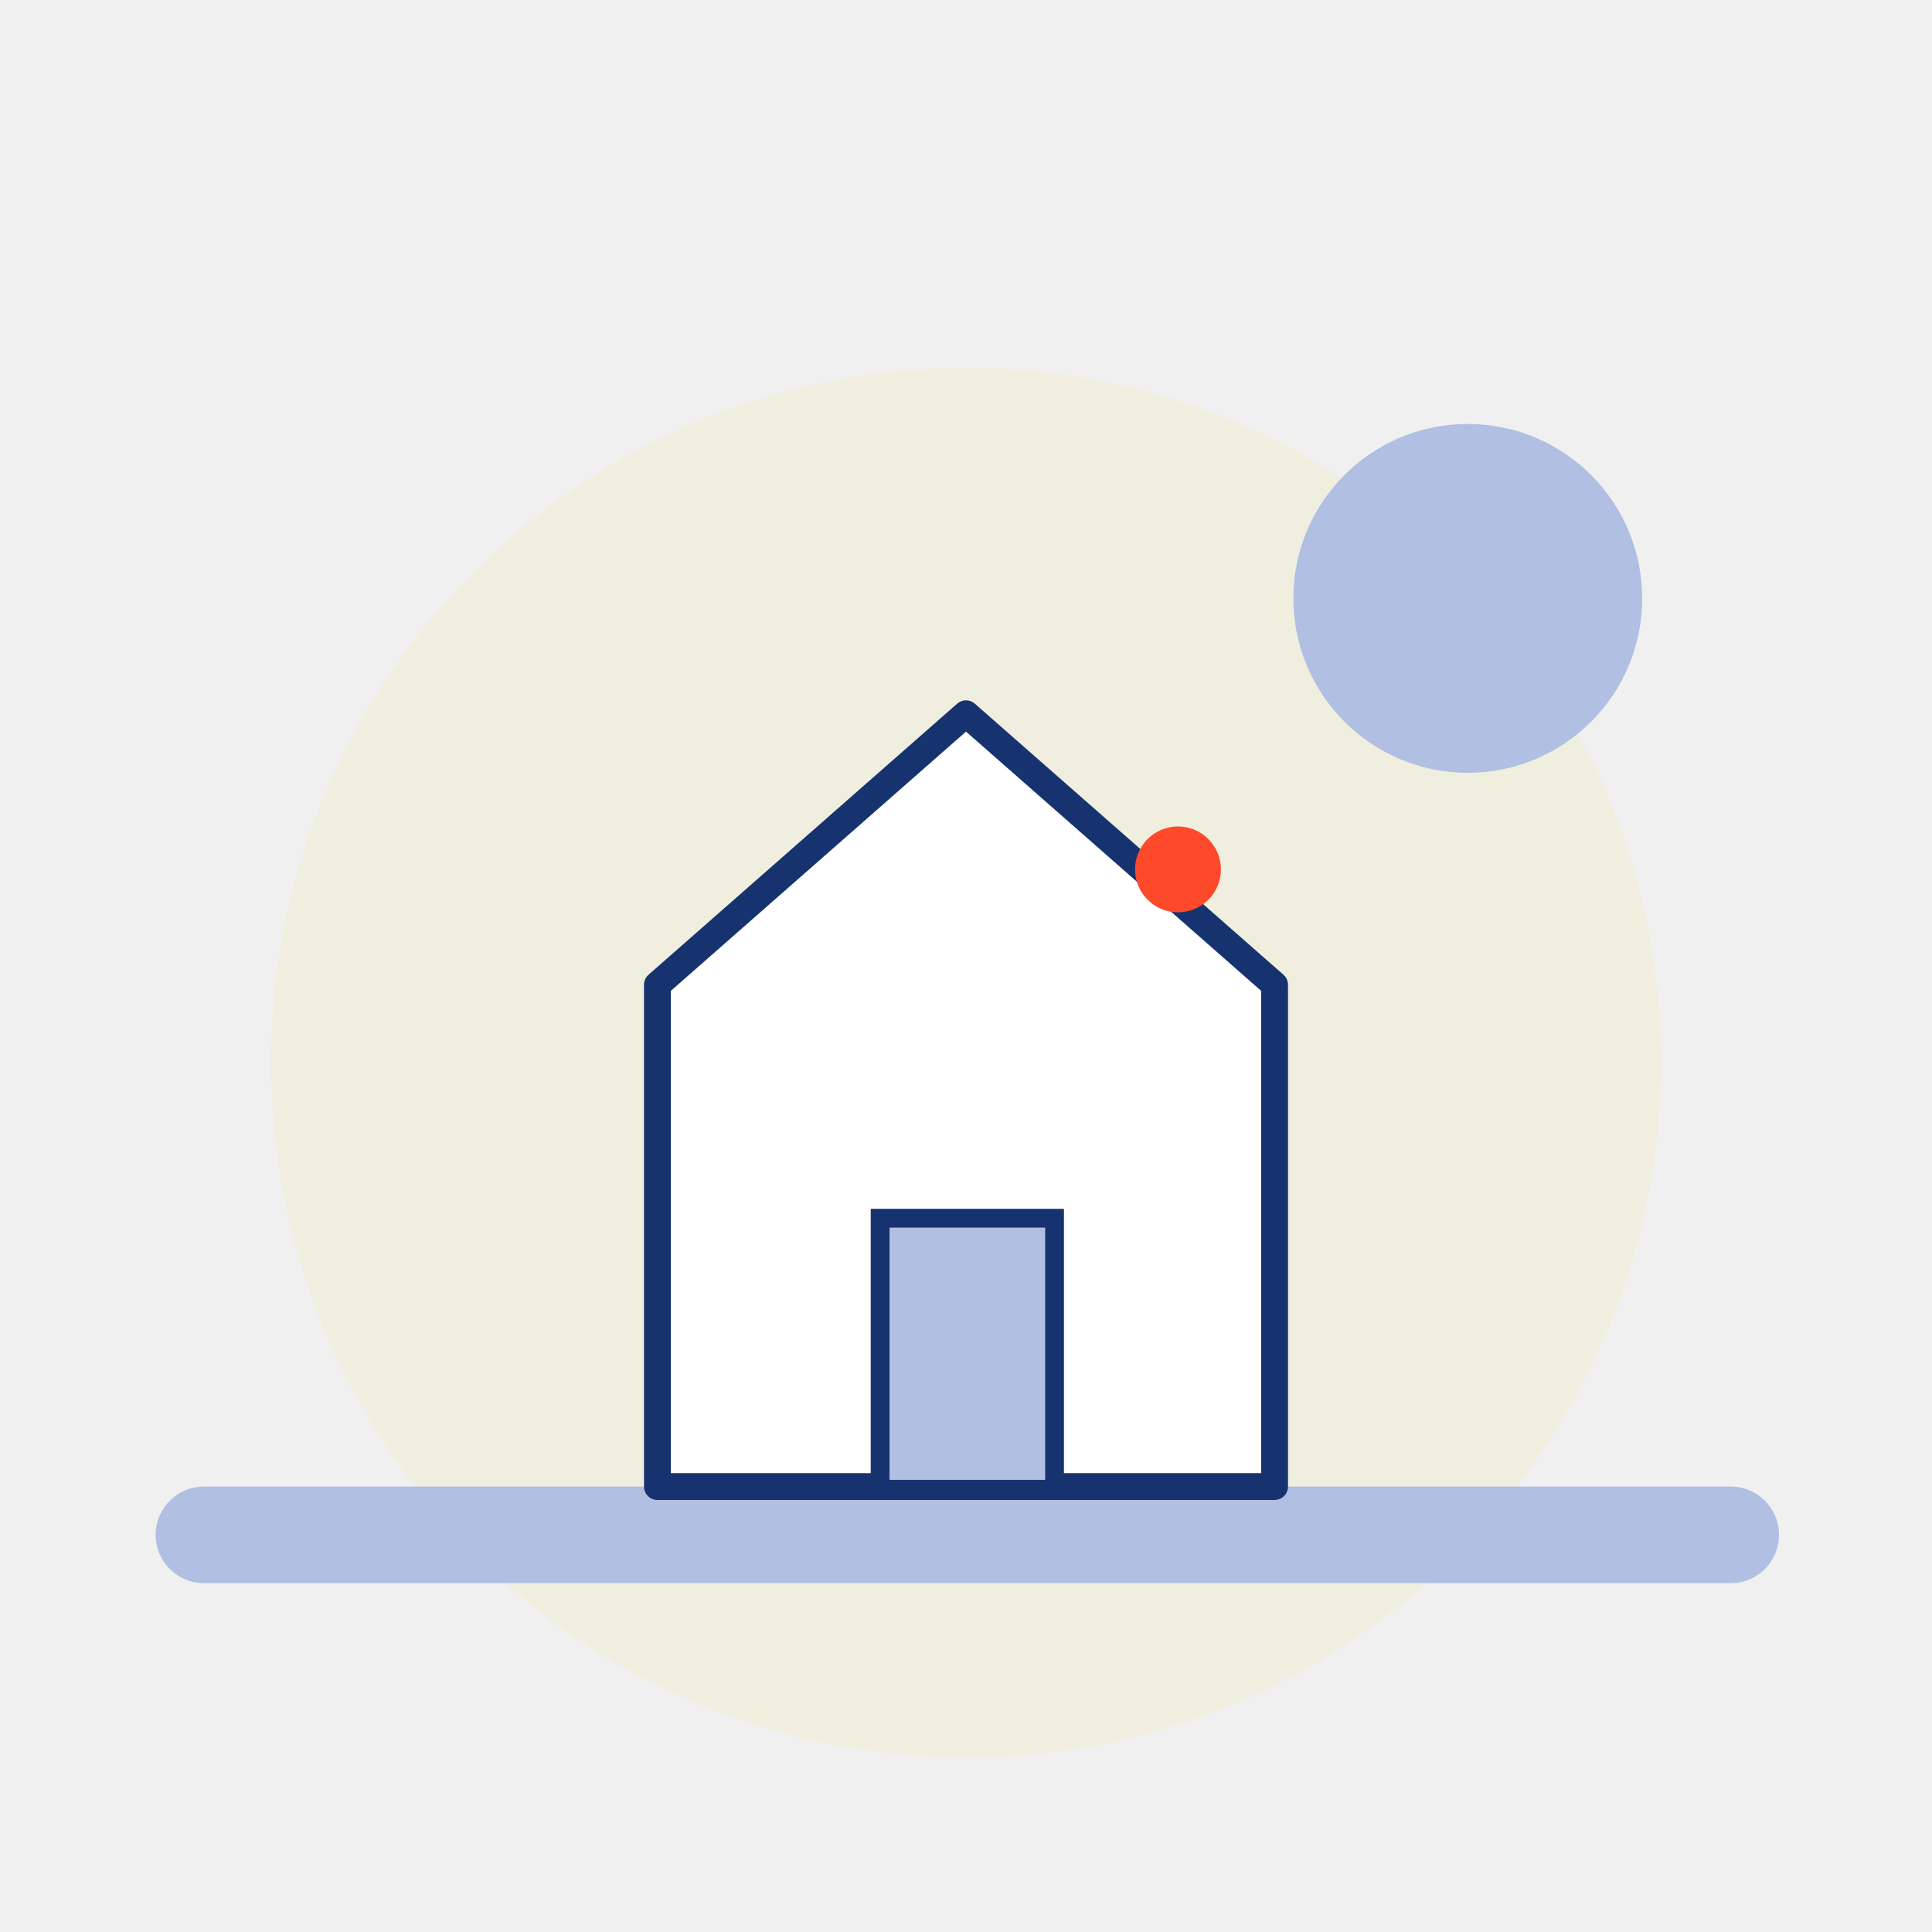
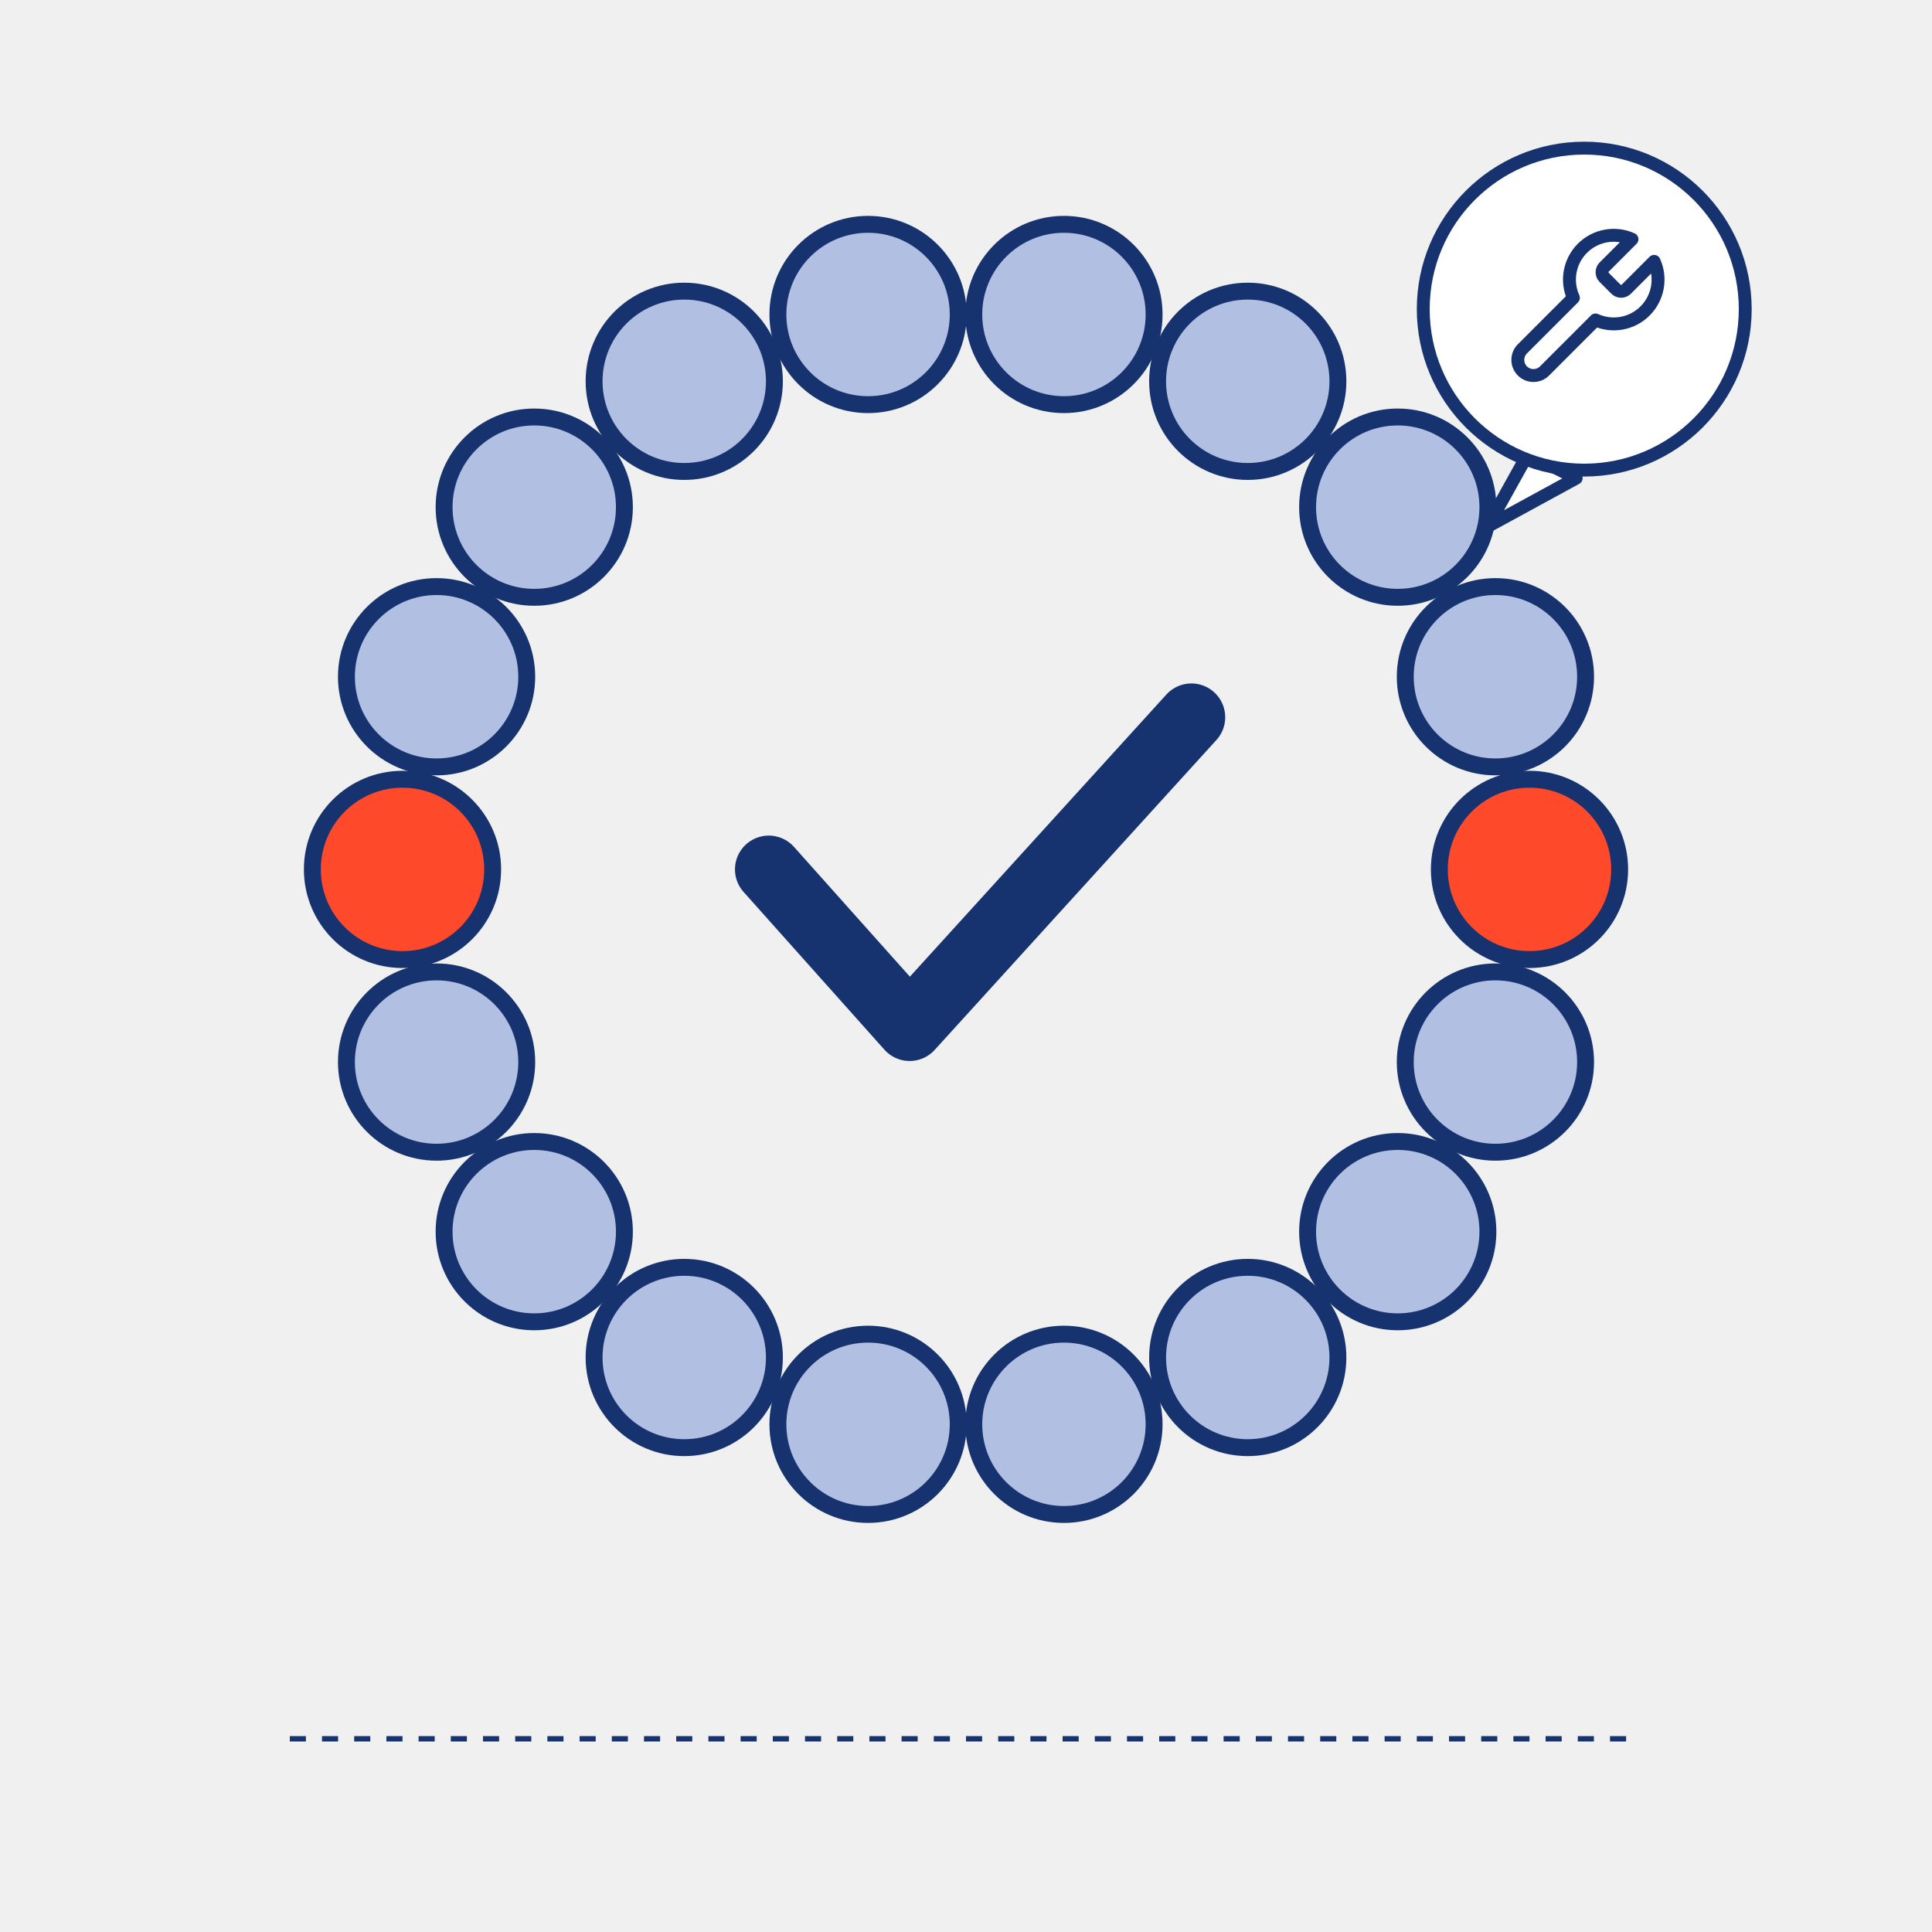
<svg xmlns="http://www.w3.org/2000/svg" viewBox="0 0 720 720" width="720" height="720">
-   <circle cx="360" cy="396" r="259" fill="#F0EEDF" />
-   <circle cx="547" cy="223" r="65" fill="#B1BFE2" />
-   <rect x="58" y="554" width="605" height="36" rx="18" fill="#B1BFE2" />
-   <path d="M245 554V367l115 -101 115 101V554z" fill="#FFFFFF" stroke="#16336F" stroke-width="10" stroke-linejoin="round" />
-   <rect x="328" y="454" width="65" height="101" fill="#B1BFE2" stroke="#16336F" stroke-width="7" />
-   <circle cx="439" cy="324" r="16" fill="#FE492A" />
+   <circle cx="570.0" cy="324.0" r="33.6" fill="#FE492A" stroke="#16336F" stroke-width="6.3" />
+   <circle cx="557.3" cy="395.8" r="33.6" fill="#B1BFE2" stroke="#16336F" stroke-width="6.3" />
+   <circle cx="520.9" cy="459.0" r="33.6" fill="#B1BFE2" stroke="#16336F" stroke-width="6.3" />
+   <circle cx="465.0" cy="505.9" r="33.6" fill="#B1BFE2" stroke="#16336F" stroke-width="6.3" />
+   <circle cx="396.5" cy="530.8" r="33.6" fill="#B1BFE2" stroke="#16336F" stroke-width="6.3" />
+   <circle cx="323.5" cy="530.8" r="33.6" fill="#B1BFE2" stroke="#16336F" stroke-width="6.3" />
+   <circle cx="255.0" cy="505.9" r="33.6" fill="#B1BFE2" stroke="#16336F" stroke-width="6.3" />
+   <circle cx="199.1" cy="459.0" r="33.6" fill="#B1BFE2" stroke="#16336F" stroke-width="6.3" />
+   <circle cx="162.7" cy="395.8" r="33.6" fill="#B1BFE2" stroke="#16336F" stroke-width="6.3" />
+   <circle cx="150.0" cy="324.0" r="33.6" fill="#FE492A" stroke="#16336F" stroke-width="6.3" />
+   <circle cx="162.7" cy="252.2" r="33.6" fill="#B1BFE2" stroke="#16336F" stroke-width="6.3" />
+   <circle cx="199.1" cy="189.0" r="33.6" fill="#B1BFE2" stroke="#16336F" stroke-width="6.3" />
+   <circle cx="255.0" cy="142.1" r="33.6" fill="#B1BFE2" stroke="#16336F" stroke-width="6.3" />
+   <circle cx="323.5" cy="117.2" r="33.6" fill="#B1BFE2" stroke="#16336F" stroke-width="6.3" />
+   <circle cx="396.5" cy="117.2" r="33.6" fill="#B1BFE2" stroke="#16336F" stroke-width="6.3" />
+   <circle cx="465.0" cy="142.1" r="33.6" fill="#B1BFE2" stroke="#16336F" stroke-width="6.3" />
+   <circle cx="520.9" cy="189.0" r="33.6" fill="#B1BFE2" stroke="#16336F" stroke-width="6.3" />
+   <circle cx="557.3" cy="252.2" r="33.6" fill="#B1BFE2" stroke="#16336F" stroke-width="6.3" />
+   <path d="M286.5 324.0l52.5 58.8l105.0-115.5" fill="none" stroke="#16336F" stroke-width="25.2" stroke-linecap="round" stroke-linejoin="round" />
+   <path d="M569.4 169.2l-15.0 27.0l33.0 -18.0z" fill="#FFFFFF" stroke="#16336F" stroke-width="4.8" stroke-linejoin="round" />
+   <circle cx="590.4" cy="115.2" r="60" fill="#FFFFFF" stroke="#16336F" stroke-width="4.8" />
+   <g transform="translate(557.4 82.2) scale(2.750)" fill="none" stroke="#16336F" stroke-width="1.75" stroke-linecap="round" stroke-linejoin="round">
+     <path d="M14.7 6.3a1 1 0 0 0 0 1.4l1.6 1.6a1 1 0 0 0 1.4 0l3.77-3.77a6 6 0 0 1-7.94 7.94l-6.91 6.91a2.12 2.12 0 0 1-3-3l6.91-6.91a6 6 0 0 1 7.94-7.94z" />
+   </g>
+   <path d="M108.0 648.0h504" stroke="#16336F" stroke-width="2.0" stroke-dasharray="6.0 6.0" />
</svg>
